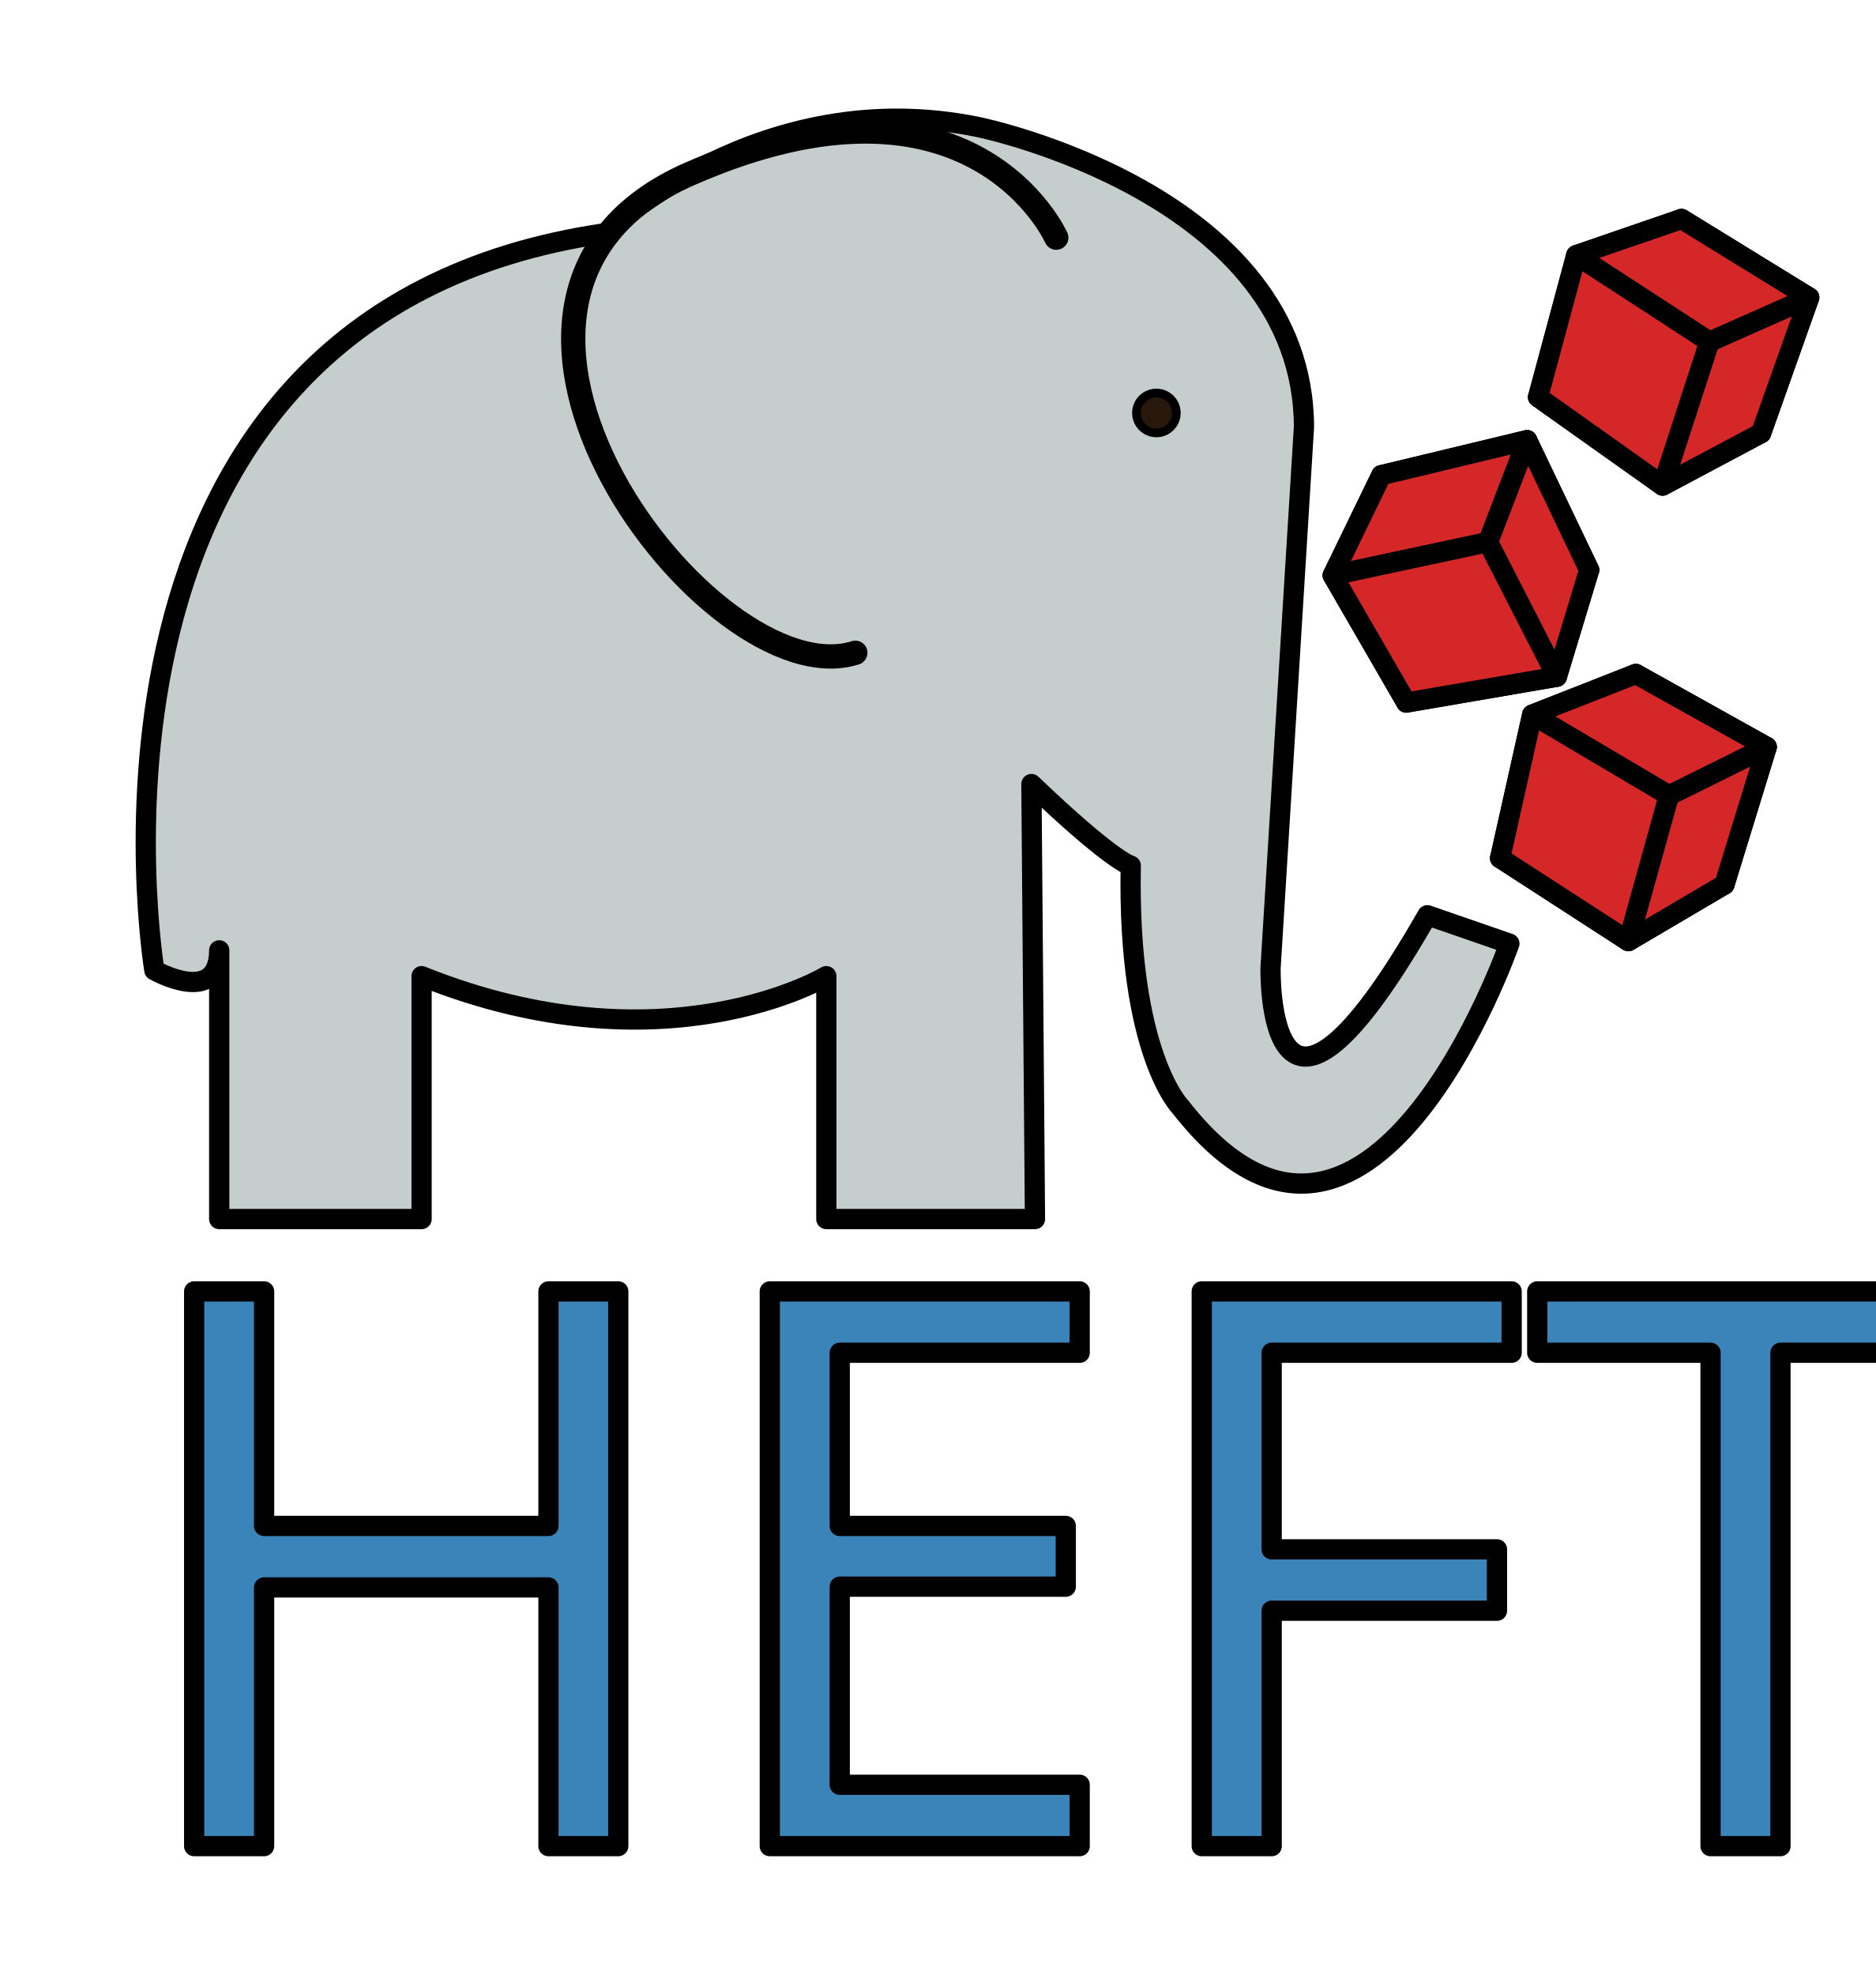
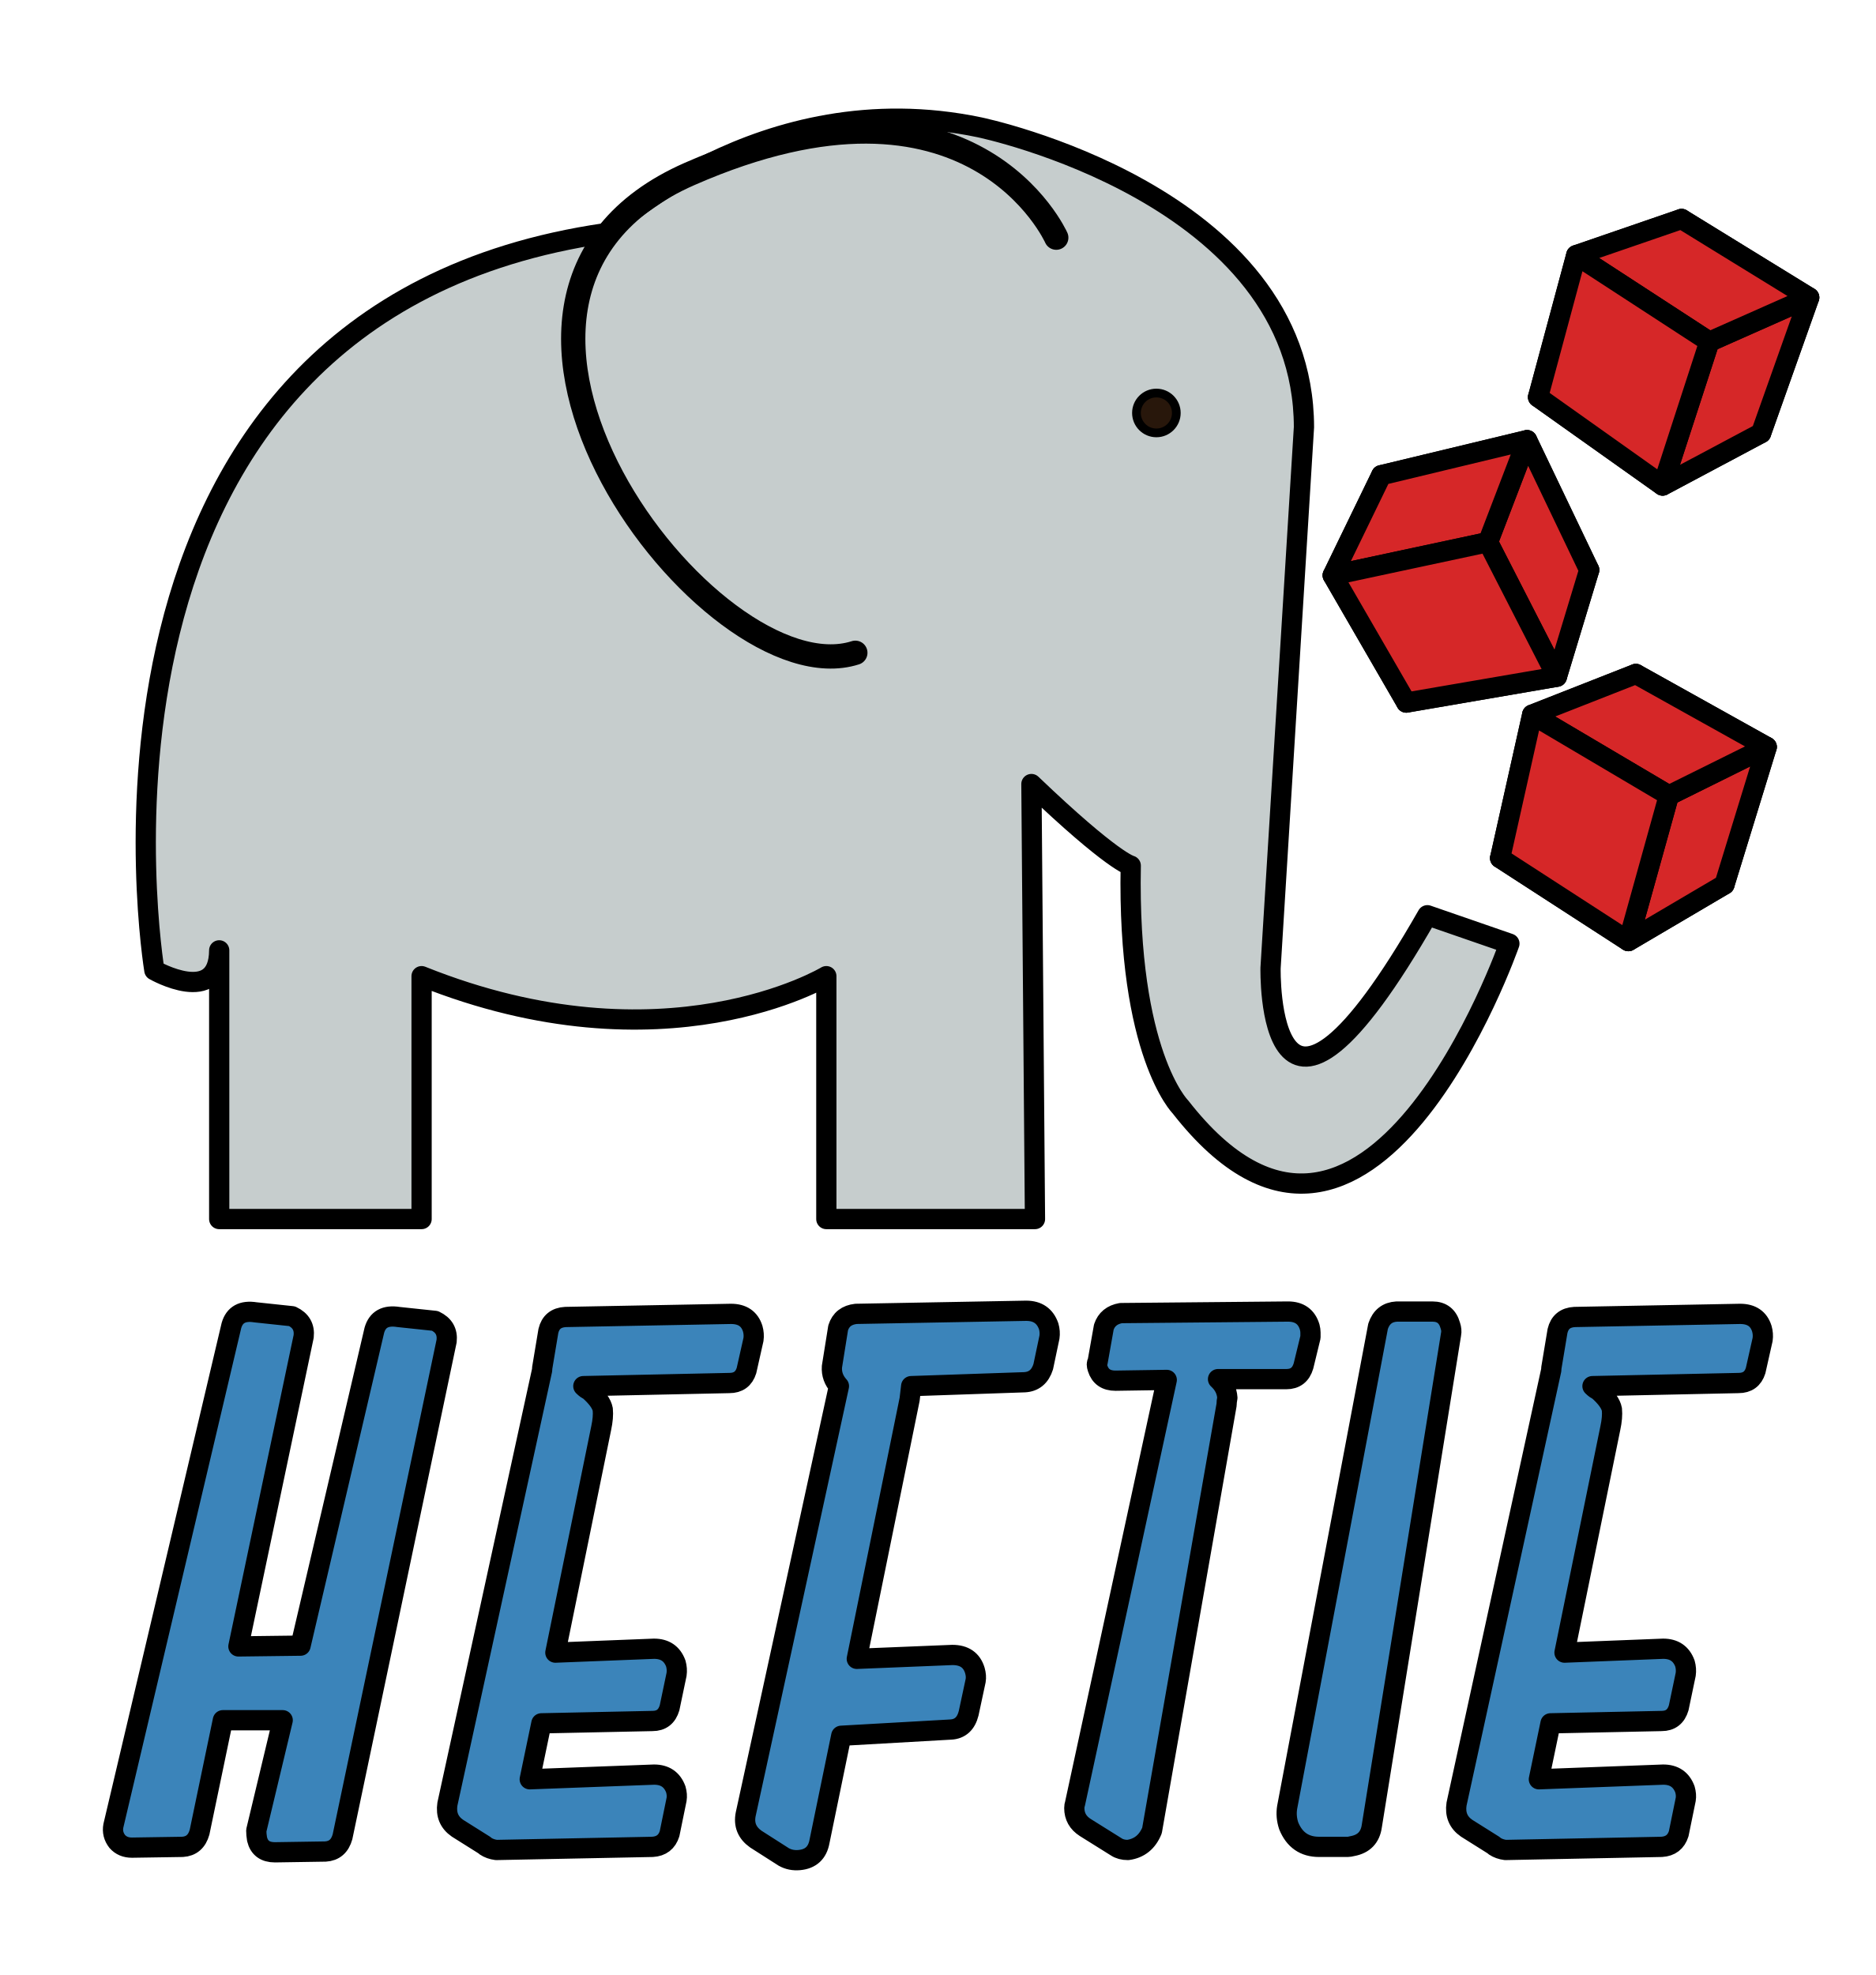
<svg xmlns="http://www.w3.org/2000/svg" width="231.729mm" height="243.943mm" viewBox="0 0 231.729 243.943" version="1.1" id="svg1" xml:space="preserve">
  <defs id="defs1">
    <style type="text/css" id="style1">*{stroke-linejoin: round; stroke-linecap: butt}</style>
    <clipPath id="p878a0522f9">
      <rect x="103.104" y="41.472" width="266.112" height="266.112" id="rect8" />
    </clipPath>
    <clipPath id="p878a0522f9-4">
      <rect x="103.104" y="41.472" width="266.112" height="266.112" id="rect8-0" />
    </clipPath>
    <clipPath id="clipPath1">
      <rect x="103.104" y="41.472" width="266.112" height="266.112" id="rect1" />
    </clipPath>
    <clipPath id="clipPath2">
      <rect x="103.104" y="41.472" width="266.112" height="266.112" id="rect2" />
    </clipPath>
    <clipPath id="clipPath3">
      <rect x="103.104" y="41.472" width="266.112" height="266.112" id="rect3" />
    </clipPath>
    <clipPath id="clipPath4">
      <rect x="103.104" y="41.472" width="266.112" height="266.112" id="rect4" />
    </clipPath>
    <clipPath id="clipPath5">
      <rect x="103.104" y="41.472" width="266.112" height="266.112" id="rect5" />
    </clipPath>
    <style type="text/css" id="style1-4">*{stroke-linejoin: round; stroke-linecap: butt}</style>
    <clipPath id="pac413a4876">
      <rect x="103.104" y="41.472" width="266.112" height="266.112" id="rect8-8" />
    </clipPath>
    <clipPath id="pac413a4876-5">
      <rect x="103.104" y="41.472" width="266.112" height="266.112" id="rect8-8-1" />
    </clipPath>
    <clipPath id="clipPath1-3">
      <rect x="103.104" y="41.472" width="266.112" height="266.112" id="rect1-9" />
    </clipPath>
    <clipPath id="clipPath2-7">
      <rect x="103.104" y="41.472" width="266.112" height="266.112" id="rect2-3" />
    </clipPath>
    <clipPath id="clipPath3-7">
      <rect x="103.104" y="41.472" width="266.112" height="266.112" id="rect3-5" />
    </clipPath>
    <clipPath id="clipPath4-0">
      <rect x="103.104" y="41.472" width="266.112" height="266.112" id="rect4-2" />
    </clipPath>
    <clipPath id="clipPath5-1">
      <rect x="103.104" y="41.472" width="266.112" height="266.112" id="rect5-8" />
    </clipPath>
    <clipPath id="pac413a4876-55">
      <rect x="103.104" y="41.472" width="266.112" height="266.112" id="rect8-8-6" />
    </clipPath>
    <clipPath id="clipPath1-32">
      <rect x="103.104" y="41.472" width="266.112" height="266.112" id="rect1-6" />
    </clipPath>
    <clipPath id="clipPath2-8">
      <rect x="103.104" y="41.472" width="266.112" height="266.112" id="rect2-9" />
    </clipPath>
    <clipPath id="clipPath3-1">
      <rect x="103.104" y="41.472" width="266.112" height="266.112" id="rect3-4" />
    </clipPath>
    <clipPath id="clipPath4-8">
      <rect x="103.104" y="41.472" width="266.112" height="266.112" id="rect4-8" />
    </clipPath>
    <clipPath id="clipPath5-7">
      <rect x="103.104" y="41.472" width="266.112" height="266.112" id="rect5-1" />
    </clipPath>
    <style type="text/css" id="style1-9">*{stroke-linejoin: round; stroke-linecap: butt}</style>
    <clipPath id="pfb9ea09ee9">
      <rect x="103.104" y="41.472" width="266.112" height="266.112" id="rect8-80" />
    </clipPath>
    <style type="text/css" id="style1-8">*{stroke-linejoin: round; stroke-linecap: butt}</style>
    <clipPath id="pfb9ea09ee9-2">
      <rect x="103.104" y="41.472" width="266.112" height="266.112" id="rect8-4" />
    </clipPath>
    <clipPath id="pfb9ea09ee9-2-9">
      <rect x="103.104" y="41.472" width="266.112" height="266.112" id="rect8-4-0" />
    </clipPath>
    <clipPath id="clipPath1-5">
      <rect x="103.104" y="41.472" width="266.112" height="266.112" id="rect1-2" />
    </clipPath>
    <clipPath id="clipPath2-2">
      <rect x="103.104" y="41.472" width="266.112" height="266.112" id="rect2-7" />
    </clipPath>
    <clipPath id="clipPath3-3">
      <rect x="103.104" y="41.472" width="266.112" height="266.112" id="rect3-7" />
    </clipPath>
    <clipPath id="clipPath4-9">
      <rect x="103.104" y="41.472" width="266.112" height="266.112" id="rect4-0" />
    </clipPath>
    <clipPath id="clipPath5-2">
      <rect x="103.104" y="41.472" width="266.112" height="266.112" id="rect5-3" />
    </clipPath>
    <clipPath id="pfb9ea09ee9-2-1">
      <rect x="103.104" y="41.472" width="266.112" height="266.112" id="rect8-4-7" />
    </clipPath>
    <clipPath id="clipPath1-2">
      <rect x="103.104" y="41.472" width="266.112" height="266.112" id="rect1-3" />
    </clipPath>
    <clipPath id="clipPath2-6">
      <rect x="103.104" y="41.472" width="266.112" height="266.112" id="rect2-5" />
    </clipPath>
    <clipPath id="clipPath3-5">
      <rect x="103.104" y="41.472" width="266.112" height="266.112" id="rect3-8" />
    </clipPath>
    <clipPath id="clipPath4-1">
      <rect x="103.104" y="41.472" width="266.112" height="266.112" id="rect4-4" />
    </clipPath>
    <clipPath id="clipPath5-71">
      <rect x="103.104" y="41.472" width="266.112" height="266.112" id="rect5-38" />
    </clipPath>
    <clipPath id="pfb9ea09ee9-2-1-3">
      <rect x="103.104" y="41.472" width="266.112" height="266.112" id="rect8-4-7-8" />
    </clipPath>
    <clipPath id="clipPath1-1">
      <rect x="103.104" y="41.472" width="266.112" height="266.112" id="rect1-5" />
    </clipPath>
    <clipPath id="clipPath2-3">
      <rect x="103.104" y="41.472" width="266.112" height="266.112" id="rect2-54" />
    </clipPath>
    <clipPath id="clipPath3-36">
      <rect x="103.104" y="41.472" width="266.112" height="266.112" id="rect3-59" />
    </clipPath>
    <clipPath id="clipPath4-5">
      <rect x="103.104" y="41.472" width="266.112" height="266.112" id="rect4-49" />
    </clipPath>
    <clipPath id="clipPath5-17">
      <rect x="103.104" y="41.472" width="266.112" height="266.112" id="rect5-5" />
    </clipPath>
    <clipPath id="pfb9ea09ee9-2-17">
      <rect x="103.104" y="41.472" width="266.112" height="266.112" id="rect8-4-1" />
    </clipPath>
    <clipPath id="clipPath1-8">
      <rect x="103.104" y="41.472" width="266.112" height="266.112" id="rect1-7" />
    </clipPath>
    <clipPath id="clipPath2-87">
      <rect x="103.104" y="41.472" width="266.112" height="266.112" id="rect2-74" />
    </clipPath>
    <clipPath id="clipPath3-4">
      <rect x="103.104" y="41.472" width="266.112" height="266.112" id="rect3-9" />
    </clipPath>
    <clipPath id="clipPath4-15">
      <rect x="103.104" y="41.472" width="266.112" height="266.112" id="rect4-5" />
    </clipPath>
    <clipPath id="clipPath5-5">
      <rect x="103.104" y="41.472" width="266.112" height="266.112" id="rect5-82" />
    </clipPath>
    <clipPath id="pfb9ea09ee9-2-17-2">
      <rect x="103.104" y="41.472" width="266.112" height="266.112" id="rect8-4-1-7" />
    </clipPath>
    <clipPath id="clipPath1-15">
      <rect x="103.104" y="41.472" width="266.112" height="266.112" id="rect1-21" />
    </clipPath>
    <clipPath id="clipPath2-1">
      <rect x="103.104" y="41.472" width="266.112" height="266.112" id="rect2-0" />
    </clipPath>
    <clipPath id="clipPath3-18">
      <rect x="103.104" y="41.472" width="266.112" height="266.112" id="rect3-76" />
    </clipPath>
    <clipPath id="clipPath4-00">
      <rect x="103.104" y="41.472" width="266.112" height="266.112" id="rect4-9" />
    </clipPath>
    <clipPath id="clipPath5-56">
      <rect x="103.104" y="41.472" width="266.112" height="266.112" id="rect5-2" />
    </clipPath>
    <style type="text/css" id="style1-0">*{stroke-linejoin: round; stroke-linecap: butt}</style>
    <clipPath id="p5ddd207565">
      <rect x="7.2" y="7.2" width="266.112" height="266.112" id="rect8-2" />
    </clipPath>
    <clipPath id="p5ddd207565-8">
      <rect x="7.2" y="7.2" width="266.112" height="266.112" id="rect8-2-5" />
    </clipPath>
    <clipPath id="clipPath1-55">
      <rect x="7.2" y="7.2" width="266.112" height="266.112" id="rect1-4" />
    </clipPath>
    <clipPath id="clipPath2-21">
      <rect x="7.2" y="7.2" width="266.112" height="266.112" id="rect2-92" />
    </clipPath>
    <clipPath id="clipPath3-45">
      <rect x="7.2" y="7.2" width="266.112" height="266.112" id="rect3-86" />
    </clipPath>
    <clipPath id="clipPath4-2">
      <rect x="7.2" y="7.2" width="266.112" height="266.112" id="rect4-51" />
    </clipPath>
    <clipPath id="clipPath5-3">
      <rect x="7.2" y="7.2" width="266.112" height="266.112" id="rect5-9" />
    </clipPath>
    <clipPath id="p5ddd207565-8-5">
      <rect x="7.2" y="7.2" width="266.112" height="266.112" id="rect8-2-5-8" />
    </clipPath>
    <clipPath id="clipPath1-56">
      <rect x="7.2" y="7.2" width="266.112" height="266.112" id="rect1-79" />
    </clipPath>
    <clipPath id="clipPath2-4">
      <rect x="7.2" y="7.2" width="266.112" height="266.112" id="rect2-1" />
    </clipPath>
    <clipPath id="clipPath3-6">
      <rect x="7.2" y="7.2" width="266.112" height="266.112" id="rect3-1" />
    </clipPath>
    <clipPath id="clipPath4-20">
      <rect x="7.2" y="7.2" width="266.112" height="266.112" id="rect4-44" />
    </clipPath>
    <clipPath id="clipPath5-59">
      <rect x="7.2" y="7.2" width="266.112" height="266.112" id="rect5-7" />
    </clipPath>
    <style type="text/css" id="style1-90">*{stroke-linejoin: round; stroke-linecap: butt}</style>
    <clipPath id="p00c108a249">
      <rect x="7.2" y="7.2" width="266.112" height="266.112" id="rect8-3" />
    </clipPath>
    <style type="text/css" id="style1-1">*{stroke-linejoin: round; stroke-linecap: butt}</style>
    <clipPath id="p00c108a249-2">
      <rect x="7.2" y="7.2" width="266.112" height="266.112" id="rect8-36" />
    </clipPath>
    <clipPath id="p00c108a249-2-8">
      <rect x="7.2" y="7.2" width="266.112" height="266.112" id="rect8-36-1" />
    </clipPath>
    <clipPath id="clipPath1-4">
      <rect x="7.2" y="7.2" width="266.112" height="266.112" id="rect1-71" />
    </clipPath>
    <clipPath id="clipPath2-38">
      <rect x="7.2" y="7.2" width="266.112" height="266.112" id="rect2-4" />
    </clipPath>
    <clipPath id="clipPath3-8">
      <rect x="7.2" y="7.2" width="266.112" height="266.112" id="rect3-0" />
    </clipPath>
    <clipPath id="clipPath4-4">
      <rect x="7.2" y="7.2" width="266.112" height="266.112" id="rect4-6" />
    </clipPath>
    <clipPath id="clipPath5-0">
      <rect x="7.2" y="7.2" width="266.112" height="266.112" id="rect5-32" />
    </clipPath>
    <clipPath id="p00c108a249-2-8-6">
      <rect x="7.2" y="7.2" width="266.112" height="266.112" id="rect8-36-1-5" />
    </clipPath>
    <clipPath id="clipPath1-9">
      <rect x="7.2" y="7.2" width="266.112" height="266.112" id="rect1-54" />
    </clipPath>
    <clipPath id="clipPath2-9">
      <rect x="7.2" y="7.2" width="266.112" height="266.112" id="rect2-17" />
    </clipPath>
    <clipPath id="clipPath3-55">
      <rect x="7.2" y="7.2" width="266.112" height="266.112" id="rect3-41" />
    </clipPath>
    <clipPath id="clipPath4-88">
      <rect x="7.2" y="7.2" width="266.112" height="266.112" id="rect4-3" />
    </clipPath>
    <clipPath id="clipPath5-52">
      <rect x="7.2" y="7.2" width="266.112" height="266.112" id="rect5-26" />
    </clipPath>
    <clipPath id="p00c108a249-2-8-6-2">
      <rect x="7.2" y="7.2" width="266.112" height="266.112" id="rect8-36-1-5-9" />
    </clipPath>
    <clipPath id="clipPath1-82">
      <rect x="7.2" y="7.2" width="266.112" height="266.112" id="rect1-0" />
    </clipPath>
    <clipPath id="clipPath2-74">
      <rect x="7.2" y="7.2" width="266.112" height="266.112" id="rect2-8" />
    </clipPath>
    <clipPath id="clipPath3-58">
      <rect x="7.2" y="7.2" width="266.112" height="266.112" id="rect3-3" />
    </clipPath>
    <clipPath id="clipPath4-06">
      <rect x="7.2" y="7.2" width="266.112" height="266.112" id="rect4-22" />
    </clipPath>
    <clipPath id="clipPath5-522">
      <rect x="7.2" y="7.2" width="266.112" height="266.112" id="rect5-71" />
    </clipPath>
    <clipPath id="p00c108a249-2-8-6-2-5">
      <rect x="7.2" y="7.2" width="266.112" height="266.112" id="rect8-36-1-5-9-9" />
    </clipPath>
    <clipPath id="clipPath1-43">
      <rect x="7.2" y="7.2" width="266.112" height="266.112" id="rect1-90" />
    </clipPath>
    <clipPath id="clipPath2-5">
      <rect x="7.2" y="7.2" width="266.112" height="266.112" id="rect2-6" />
    </clipPath>
    <clipPath id="clipPath3-363">
      <rect x="7.2" y="7.2" width="266.112" height="266.112" id="rect3-08" />
    </clipPath>
    <clipPath id="clipPath4-40">
      <rect x="7.2" y="7.2" width="266.112" height="266.112" id="rect4-46" />
    </clipPath>
    <clipPath id="clipPath5-4">
      <rect x="7.2" y="7.2" width="266.112" height="266.112" id="rect5-6" />
    </clipPath>
  </defs>
  <g id="layer3" transform="translate(2.078681,-64.42866)">
    <g id="figure_1-9-7" transform="matrix(0.1389449,0.04341813,-0.04341813,0.1389449,190.4631,82.14724)" style="stroke-width:17.174;stroke-linecap:butt;stroke-linejoin:round;stroke-dasharray:none">
      <g id="patch_1-4-8" style="stroke-width:17.174;stroke-linecap:butt;stroke-linejoin:round;stroke-dasharray:none">
        <path d="M 0,280.512 H 280.512 V 0 H 0 Z" style="fill:none;stroke-width:17.174;stroke-linecap:butt;stroke-linejoin:round;stroke-dasharray:none" id="path1-7-1-4" />
      </g>
      <g id="patch_2-3-1" style="stroke-width:17.174;stroke-linecap:butt;stroke-linejoin:round;stroke-dasharray:none">
        <path d="M 7.2,273.312 H 273.312 V 7.2 H 7.2 Z" style="fill:none;stroke-width:17.174;stroke-linecap:butt;stroke-linejoin:round;stroke-dasharray:none" id="path2-7-7" />
      </g>
      <g id="axes_1-8-1" style="stroke-width:17.174;stroke-linecap:butt;stroke-linejoin:round;stroke-dasharray:none">
        <g id="Poly3DCollection_1-8-8" style="stroke-width:17.174;stroke-linecap:butt;stroke-linejoin:round;stroke-dasharray:none">
          <path d="M 119.811,148.681 237.269,183.369 241.932,61.339 118.661,30.048 Z" clip-path="url(#p00c108a249-2-8-6)" style="fill:#d62728;stroke:#000000;stroke-width:17.174;stroke-linecap:butt;stroke-linejoin:round;stroke-dasharray:none" id="path3-3-7" />
          <path d="M 170.805,250.727 237.269,183.369 119.811,148.681 47.532,210.629 Z" clip-path="url(#p00c108a249-2-8-6)" style="fill:#d62728;stroke:#000000;stroke-width:17.174;stroke-linecap:butt;stroke-linejoin:round;stroke-dasharray:none" id="path4-8-8" />
          <path d="M 119.811,148.681 118.661,30.048 42.567,86.017 47.532,210.629 Z" clip-path="url(#p00c108a249-2-8-6)" style="fill:#d62728;stroke:#000000;stroke-width:17.174;stroke-linecap:butt;stroke-linejoin:round;stroke-dasharray:none" id="path5-1-7" />
          <path d="m 170.805,250.727 1.454,-128.271 69.673,-61.117 -4.663,122.029 z" clip-path="url(#p00c108a249-2-8-6)" style="fill:#d62728;stroke:#000000;stroke-width:17.174;stroke-linecap:butt;stroke-linejoin:round;stroke-dasharray:none" id="path6-5-7" />
          <path d="M 42.567,86.017 118.661,30.048 241.932,61.339 172.26,122.456 Z" clip-path="url(#p00c108a249-2-8-6)" style="fill:#d62728;stroke:#000000;stroke-width:17.174;stroke-linecap:butt;stroke-linejoin:round;stroke-dasharray:none" id="path7-3-4" />
          <path d="M 42.567,86.017 172.26,122.456 170.805,250.727 47.532,210.629 Z" clip-path="url(#p00c108a249-2-8-6)" style="fill:#d62728;stroke:#000000;stroke-width:17.174;stroke-linecap:butt;stroke-linejoin:round;stroke-dasharray:none" id="path8-5-4" />
        </g>
      </g>
    </g>
    <g id="figure_1-9-7-2" transform="matrix(0.140679,0.03741945,-0.03741945,0.140679,184.4304,139.0055)" style="stroke-width:17.174;stroke-linecap:butt;stroke-linejoin:round;stroke-dasharray:none">
      <g id="patch_1-4-8-1" style="stroke-width:17.174;stroke-linecap:butt;stroke-linejoin:round;stroke-dasharray:none">
        <path d="M 0,280.512 H 280.512 V 0 H 0 Z" style="fill:none;stroke-width:17.174;stroke-linecap:butt;stroke-linejoin:round;stroke-dasharray:none" id="path1-7-1-4-1" />
      </g>
      <g id="patch_2-3-1-0" style="stroke-width:17.174;stroke-linecap:butt;stroke-linejoin:round;stroke-dasharray:none">
        <path d="M 7.2,273.312 H 273.312 V 7.2 H 7.2 Z" style="fill:none;stroke-width:17.174;stroke-linecap:butt;stroke-linejoin:round;stroke-dasharray:none" id="path2-7-7-1" />
      </g>
      <g id="axes_1-8-1-8" style="stroke-width:17.174;stroke-linecap:butt;stroke-linejoin:round;stroke-dasharray:none">
        <g id="Poly3DCollection_1-8-8-7" style="stroke-width:17.174;stroke-linecap:butt;stroke-linejoin:round;stroke-dasharray:none">
          <path d="M 119.811,148.681 237.269,183.369 241.932,61.339 118.661,30.048 Z" clip-path="url(#p00c108a249-2-8-6-2)" style="fill:#d62728;stroke:#000000;stroke-width:17.174;stroke-linecap:butt;stroke-linejoin:round;stroke-dasharray:none" id="path3-3-7-6" />
          <path d="M 170.805,250.727 237.269,183.369 119.811,148.681 47.532,210.629 Z" clip-path="url(#p00c108a249-2-8-6-2)" style="fill:#d62728;stroke:#000000;stroke-width:17.174;stroke-linecap:butt;stroke-linejoin:round;stroke-dasharray:none" id="path4-8-8-0" />
          <path d="M 119.811,148.681 118.661,30.048 42.567,86.017 47.532,210.629 Z" clip-path="url(#p00c108a249-2-8-6-2)" style="fill:#d62728;stroke:#000000;stroke-width:17.174;stroke-linecap:butt;stroke-linejoin:round;stroke-dasharray:none" id="path5-1-7-0" />
          <path d="m 170.805,250.727 1.454,-128.271 69.673,-61.117 -4.663,122.029 z" clip-path="url(#p00c108a249-2-8-6-2)" style="fill:#d62728;stroke:#000000;stroke-width:17.174;stroke-linecap:butt;stroke-linejoin:round;stroke-dasharray:none" id="path6-5-7-9" />
          <path d="M 42.567,86.017 118.661,30.048 241.932,61.339 172.26,122.456 Z" clip-path="url(#p00c108a249-2-8-6-2)" style="fill:#d62728;stroke:#000000;stroke-width:17.174;stroke-linecap:butt;stroke-linejoin:round;stroke-dasharray:none" id="path7-3-4-5" />
          <path d="M 42.567,86.017 172.26,122.456 170.805,250.727 47.532,210.629 Z" clip-path="url(#p00c108a249-2-8-6-2)" style="fill:#d62728;stroke:#000000;stroke-width:17.174;stroke-linecap:butt;stroke-linejoin:round;stroke-dasharray:none" id="path8-5-4-6" />
        </g>
      </g>
    </g>
    <g id="figure_1-9-7-2-3" transform="matrix(0.1288101,-0.06781421,0.06781421,0.1288101,151.2398,127.2987)" style="stroke-width:17.174;stroke-linecap:butt;stroke-linejoin:round;stroke-dasharray:none">
      <g id="patch_1-4-8-1-8" style="stroke-width:17.174;stroke-linecap:butt;stroke-linejoin:round;stroke-dasharray:none">
        <path d="M 0,280.512 H 280.512 V 0 H 0 Z" style="fill:none;stroke-width:17.174;stroke-linecap:butt;stroke-linejoin:round;stroke-dasharray:none" id="path1-7-1-4-1-4" />
      </g>
      <g id="patch_2-3-1-0-0" style="stroke-width:17.174;stroke-linecap:butt;stroke-linejoin:round;stroke-dasharray:none">
        <path d="M 7.2,273.312 H 273.312 V 7.2 H 7.2 Z" style="fill:none;stroke-width:17.174;stroke-linecap:butt;stroke-linejoin:round;stroke-dasharray:none" id="path2-7-7-1-0" />
      </g>
      <g id="axes_1-8-1-8-9" style="stroke-width:17.174;stroke-linecap:butt;stroke-linejoin:round;stroke-dasharray:none">
        <g id="Poly3DCollection_1-8-8-7-3" style="stroke-width:17.174;stroke-linecap:butt;stroke-linejoin:round;stroke-dasharray:none">
          <path d="M 119.811,148.681 237.269,183.369 241.932,61.339 118.661,30.048 Z" clip-path="url(#p00c108a249-2-8-6-2-5)" style="fill:#d62728;stroke:#000000;stroke-width:17.174;stroke-linecap:butt;stroke-linejoin:round;stroke-dasharray:none" id="path3-3-7-6-7" />
          <path d="M 170.805,250.727 237.269,183.369 119.811,148.681 47.532,210.629 Z" clip-path="url(#p00c108a249-2-8-6-2-5)" style="fill:#d62728;stroke:#000000;stroke-width:17.174;stroke-linecap:butt;stroke-linejoin:round;stroke-dasharray:none" id="path4-8-8-0-5" />
          <path d="M 119.811,148.681 118.661,30.048 42.567,86.017 47.532,210.629 Z" clip-path="url(#p00c108a249-2-8-6-2-5)" style="fill:#d62728;stroke:#000000;stroke-width:17.174;stroke-linecap:butt;stroke-linejoin:round;stroke-dasharray:none" id="path5-1-7-0-7" />
          <path d="m 170.805,250.727 1.454,-128.271 69.673,-61.117 -4.663,122.029 z" clip-path="url(#p00c108a249-2-8-6-2-5)" style="fill:#d62728;stroke:#000000;stroke-width:17.174;stroke-linecap:butt;stroke-linejoin:round;stroke-dasharray:none" id="path6-5-7-9-2" />
          <path d="M 42.567,86.017 118.661,30.048 241.932,61.339 172.26,122.456 Z" clip-path="url(#p00c108a249-2-8-6-2-5)" style="fill:#d62728;stroke:#000000;stroke-width:17.174;stroke-linecap:butt;stroke-linejoin:round;stroke-dasharray:none" id="path7-3-4-5-9" />
          <path d="M 42.567,86.017 172.26,122.456 170.805,250.727 47.532,210.629 Z" clip-path="url(#p00c108a249-2-8-6-2-5)" style="fill:#d62728;stroke:#000000;stroke-width:17.174;stroke-linecap:butt;stroke-linejoin:round;stroke-dasharray:none" id="path8-5-4-6-7" />
        </g>
      </g>
    </g>
  </g>
  <g id="layer2" transform="translate(2.078681,-64.42866)">
    <path d="m 100,215 v -30 c 0,0 -19.977,12.049 -50,0 v 30 H 25 v -33.188 c -0.045,7.007 -8.011,2.457 -8.011,2.457 0,0 -13.504,-81.026 55.76,-91.045 0,0 19.167,-18.732 46.176,-13.069 0,0 40.028,8.253 40.077,37.028 l -4.126,66.794 c 0,0 -0.656,28.537 19.373,-6.502 l 10.131,3.503 c 0,0 -17.417,49.943 -40.64,20.171 0,0 -6.574,-6.574 -6.135,-29.8 0,0 -2.191,-0.438 -12.271,-10.079 L 125.774,215 Z" id="path1" style="fill:#74e3db;fill-opacity:1" />
    <path style="fill:#cccccc;fill-opacity:0.93;stroke:#000000;stroke-width:2.5;stroke-linecap:round;stroke-linejoin:round;stroke-miterlimit:30;stroke-dasharray:none;stroke-opacity:1" d="m 100,215 v -30 c 0,0 -19.977,12.049 -50,0 v 30 H 25 v -33.188 c -0.045,7.007 -8.011,2.457 -8.011,2.457 0,0 -13.504,-81.026 55.76,-91.045 0,0 19.167,-18.732 46.176,-13.069 0,0 40.028,8.253 40.077,37.028 l -4.126,66.794 c 0,0 -0.656,28.537 19.373,-6.502 l 10.131,3.503 c 0,0 -17.417,49.943 -40.64,20.171 0,0 -6.574,-6.574 -6.135,-29.8 0,0 -2.191,-0.438 -12.271,-10.079 L 125.774,215 H 100" id="path10" />
    <path style="fill:none;stroke:#000000;stroke-width:3;stroke-linecap:round;stroke-linejoin:round;stroke-miterlimit:30;stroke-dasharray:none;stroke-opacity:1" d="m 128.403,93.783 c 0,0 -10.325,-23.217 -45.301,-7.867 -34.976,15.35 2.671,64.838 20.48,59.141" id="path12" />
    <ellipse style="fill:#28170b;fill-opacity:1;stroke:#000000;stroke-width:1.076;stroke-linecap:round;stroke-linejoin:round;stroke-miterlimit:30;stroke-dasharray:none;stroke-opacity:1" id="path13" cx="140.772" cy="115.436" rx="2.462" ry="2.462" />
  </g>
  <g id="layer4" style="fill:none;stroke:#000002;stroke-width:5;stroke-dasharray:none;stroke-opacity:1" transform="translate(14.07836,13.99862)" />
  <g id="layer1">
-     <text xml:space="preserve" style="font-weight:bold;font-size:95.966px;line-height:0;font-family:Quicksand;-inkscape-font-specification:'Quicksand Bold';letter-spacing:0px;fill:#3b84ba;fill-opacity:1;stroke:#000000;stroke-width:2.5;stroke-linecap:round;stroke-linejoin:round;stroke-miterlimit:30;stroke-dasharray:none;stroke-opacity:1" x="12.594" y="292.45" id="text13" transform="translate(2.078681,-64.42866)">
-       <tspan id="tspan13" style="font-style:normal;font-variant:normal;font-weight:normal;font-stretch:normal;line-height:0;font-family:Asteristico;-inkscape-font-specification:Asteristico;letter-spacing:0px;fill:#3b84ba;fill-opacity:1;stroke-width:2.5;stroke-dasharray:none" x="12.594" y="292.45">HEFTIE</tspan>
-     </text>
+     <path style="font-size:95.966px;line-height:0;font-family:Asteristico;-inkscape-font-specification:Asteristico;letter-spacing:0px;fill:#3b84ba;stroke:#000000;stroke-width:2.5;stroke-miterlimit:30" d="m 51.653,227.576 q 1.631,0.768 1.439,2.495 l -12.86,61.227 q -0.48,1.727 -2.111,1.823 l -6.238,0.096 q -1.823,0 -2.207,-1.631 -0.096,-0.576 -0.096,-1.056 l 3.263,-13.627 h -7.389 l -2.879,13.819 q -0.48,1.727 -2.111,1.823 l -6.238,0.096 q -1.152,0 -1.823,-0.768 -0.672,-0.864 -0.48,-1.919 l 14.587,-61.802 q 0.576,-2.015 2.975,-1.631 l 4.51,0.48 q 1.631,0.768 1.439,2.495 l -8.061,38.291 7.677,-0.096 9.117,-38.962 q 0.576,-2.015 2.975,-1.631 z m 36.563,-0.864 q 2.111,0 2.687,1.823 0.192,0.672 0.096,1.344 l -0.864,3.839 q -0.48,1.535 -2.111,1.535 l -18.042,0.384 q 0.384,0.384 0.672,0.48 1.535,1.344 1.727,2.399 0.096,0.96 -0.192,2.303 l -5.662,27.734 12.188,-0.48 q 2.015,0 2.687,1.823 0.192,0.672 0.096,1.344 l -0.864,4.127 q -0.48,1.631 -2.111,1.631 l -13.723,0.288 -1.439,6.91 15.355,-0.576 q 2.015,0 2.687,1.823 0.192,0.672 0.096,1.248 l -0.864,4.223 q -0.48,1.535 -2.111,1.631 l -19.289,0.384 q -0.768,-0.096 -1.344,-0.48 l -0.096,-0.096 -3.359,-2.111 q -1.535,-1.056 -1.248,-2.975 l 11.708,-53.645 v -0.096 q 0,-0.096 0,-0.096 l 0.768,-4.606 q 0.384,-1.631 2.111,-1.727 z m 29.366,49.327 q -0.48,1.919 -2.207,2.015 -0.096,0 -13.531,0.768 l -2.687,13.051 q -0.384,2.111 -2.495,2.303 -1.056,0.096 -1.919,-0.384 l -3.455,-2.207 q -1.631,-1.152 -1.248,-3.071 l 11.516,-52.878 q -0.96,-1.056 -0.864,-2.399 l 0.768,-4.798 q 0.48,-1.535 2.207,-1.727 l 21.017,-0.384 q 2.111,0 2.783,1.919 0.192,0.672 0.096,1.344 l -0.768,3.647 q -0.576,1.823 -2.303,1.919 -0.192,0 -14.011,0.48 -0.096,0.768 -0.192,1.631 l -6.526,32.053 11.804,-0.48 q 2.207,0 2.783,1.919 0.192,0.672 0.096,1.248 z m 39.442,-49.615 q 2.111,0 2.687,1.919 0.096,0.384 0.096,0.672 0,0.384 0,0.576 l -0.864,3.551 q -0.48,1.631 -2.111,1.631 h -8.445 q 1.056,0.96 1.152,2.303 -0.096,0.48 -0.096,0.864 l -9.213,52.59 q -0.864,2.111 -2.975,2.399 -0.864,0 -1.44,-0.384 l -3.839,-2.399 q -1.344,-0.864 -1.344,-2.399 0,-0.288 0.096,-0.576 l 11.324,-52.302 -6.334,0.096 q -1.727,0 -2.207,-1.535 -0.096,-0.288 -0.096,-0.48 0,-0.192 0.096,-0.288 l 0.768,-4.319 q 0.48,-1.439 2.111,-1.727 z m 3.839,66.121 q -2.687,0 -3.743,-2.591 -0.384,-1.152 -0.192,-2.303 l 11.228,-59.403 q 0.576,-1.727 2.303,-1.823 h 4.414 q 1.727,0 2.207,1.727 0.192,0.576 0.096,1.056 l -9.789,60.747 q -0.288,2.111 -2.399,2.495 -0.384,0.096 -0.576,0.096 z m 52.014,-65.833 q 2.111,0 2.687,1.823 0.192,0.672 0.096,1.344 l -0.864,3.839 q -0.48,1.535 -2.111,1.535 l -18.042,0.384 q 0.384,0.384 0.672,0.48 1.535,1.344 1.727,2.399 0.096,0.96 -0.192,2.303 l -5.662,27.734 12.188,-0.48 q 2.015,0 2.687,1.823 0.192,0.672 0.096,1.344 l -0.864,4.127 q -0.48,1.631 -2.111,1.631 l -13.723,0.288 -1.439,6.91 15.355,-0.576 q 2.015,0 2.687,1.823 0.192,0.672 0.096,1.248 l -0.864,4.223 q -0.48,1.535 -2.111,1.631 l -19.289,0.384 q -0.768,-0.096 -1.344,-0.48 l -0.096,-0.096 -3.359,-2.111 q -1.535,-1.056 -1.248,-2.975 l 11.708,-53.645 v -0.096 q 0,-0.096 0,-0.096 l 0.768,-4.606 q 0.384,-1.631 2.111,-1.727 z" id="text13" transform="translate(2.078681,-64.42866)" aria-label="HEFTIE" />
  </g>
</svg>
